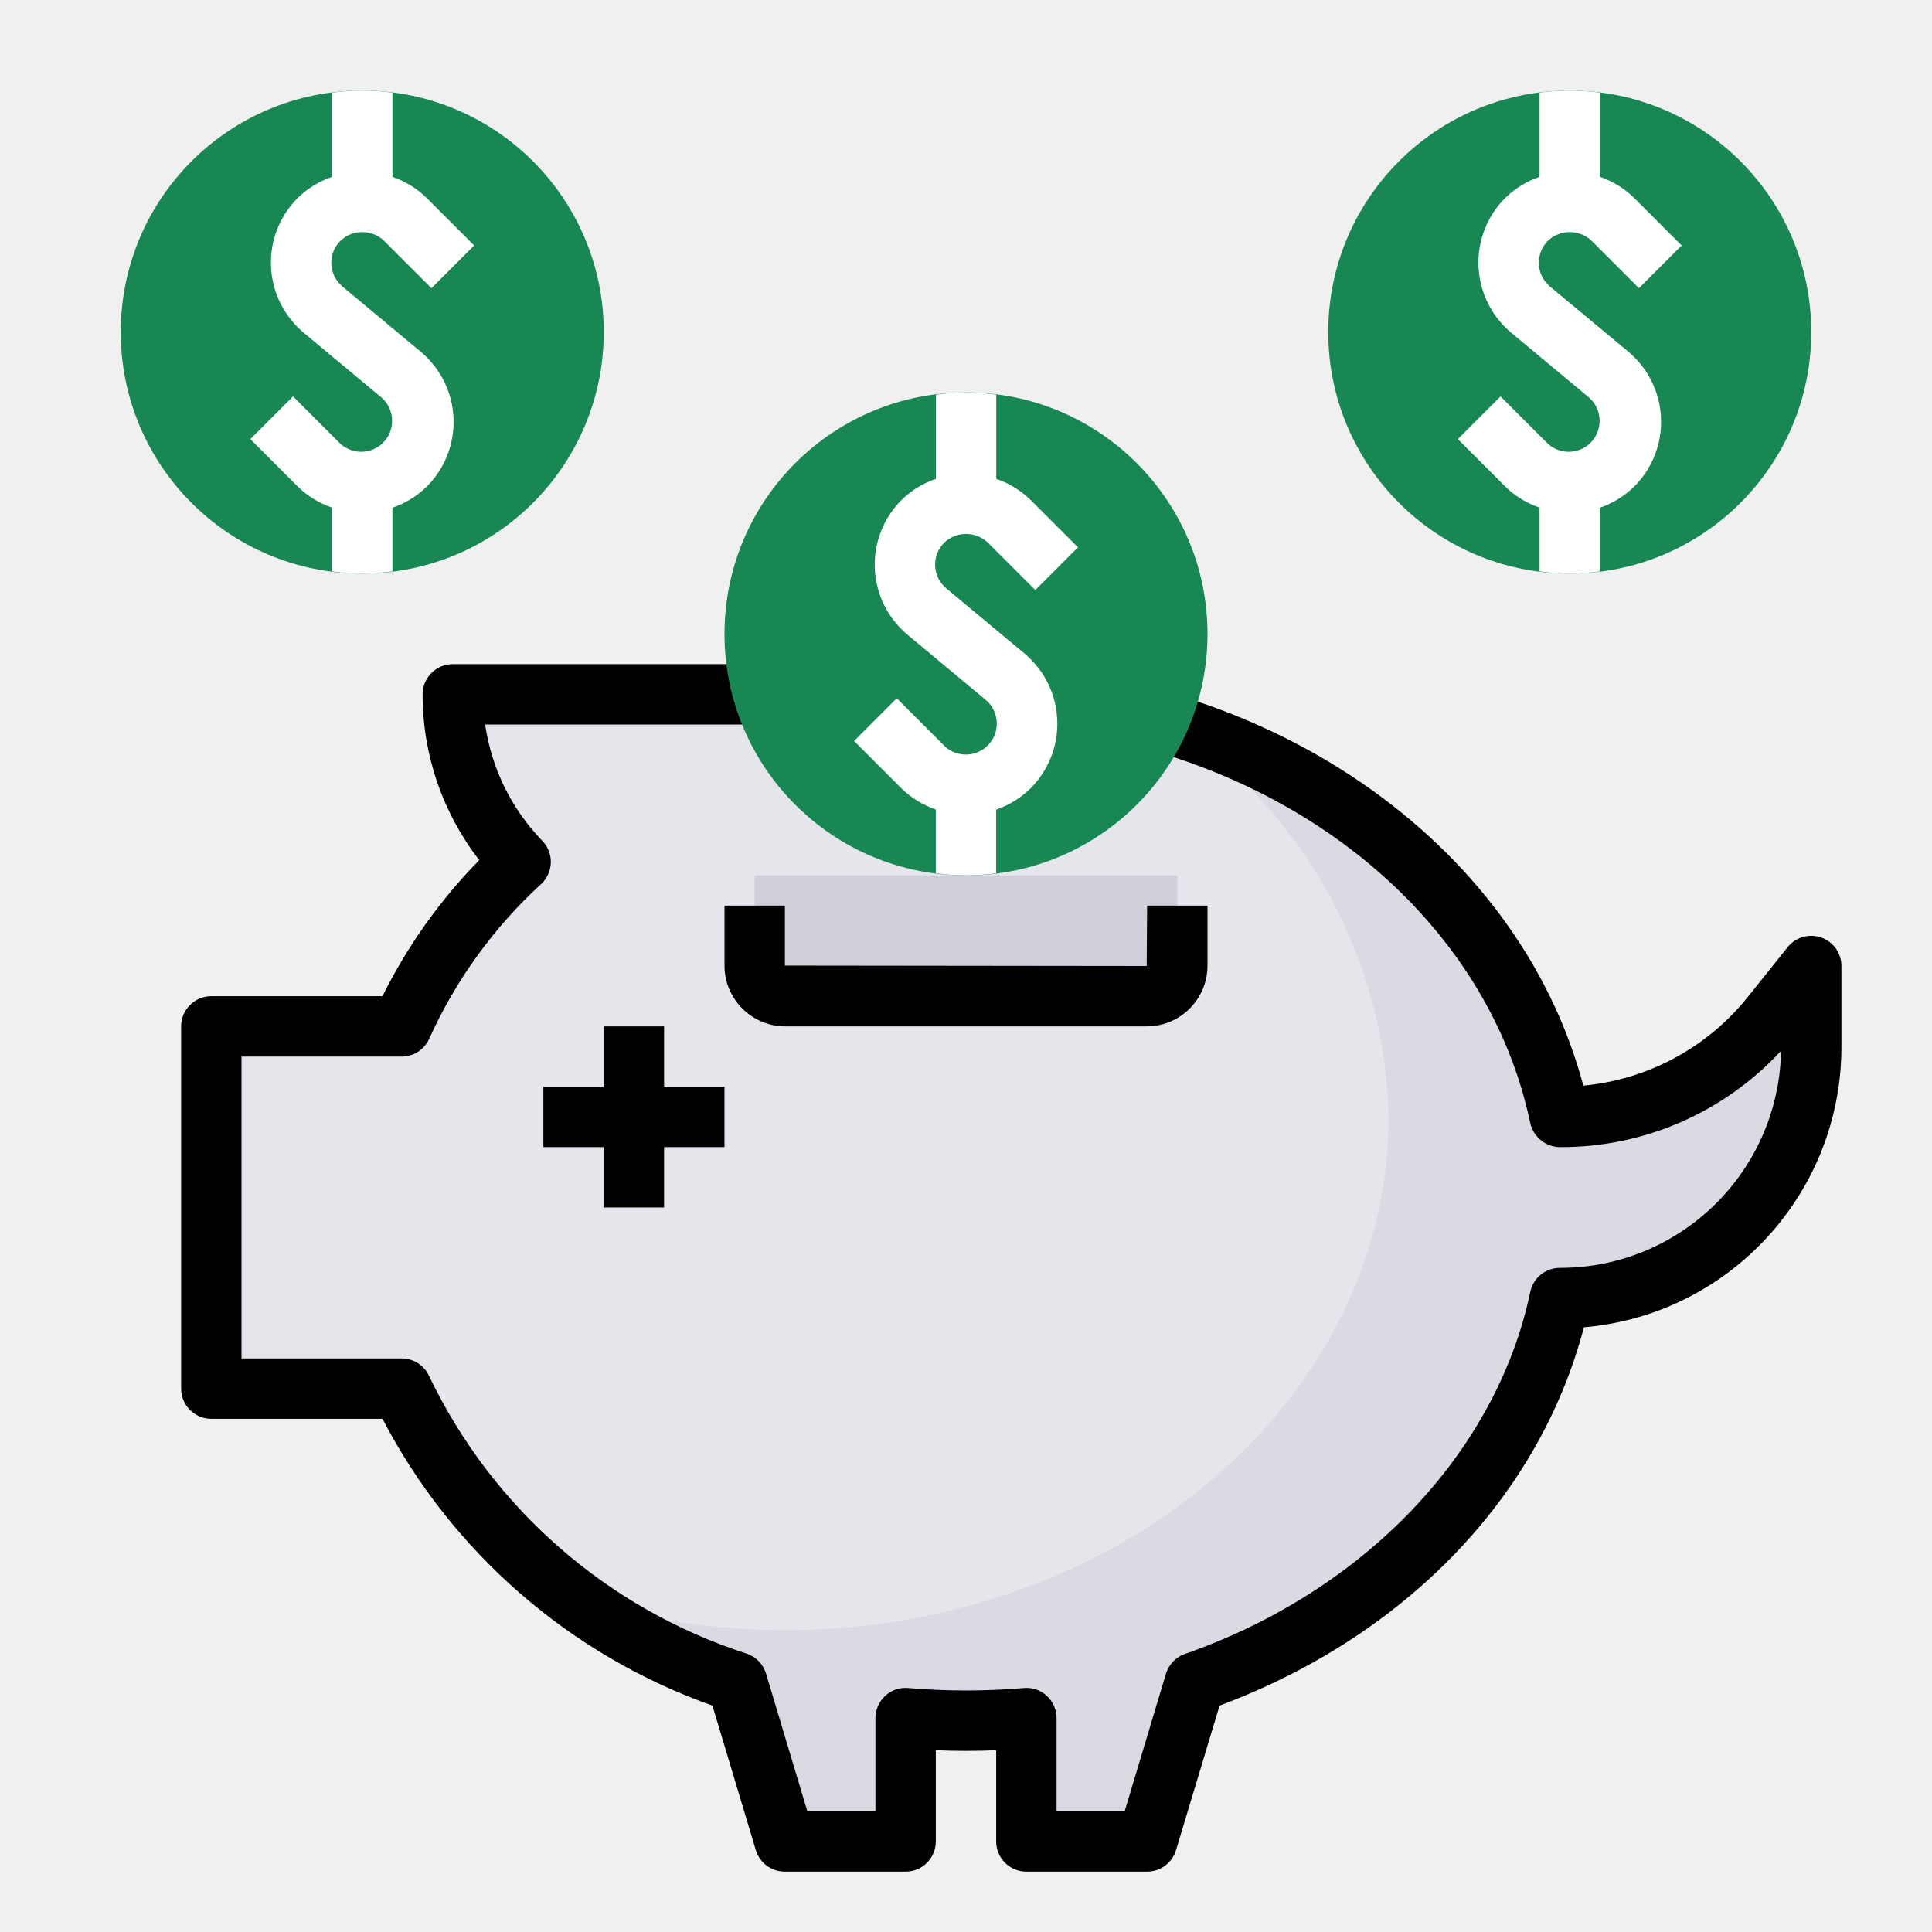
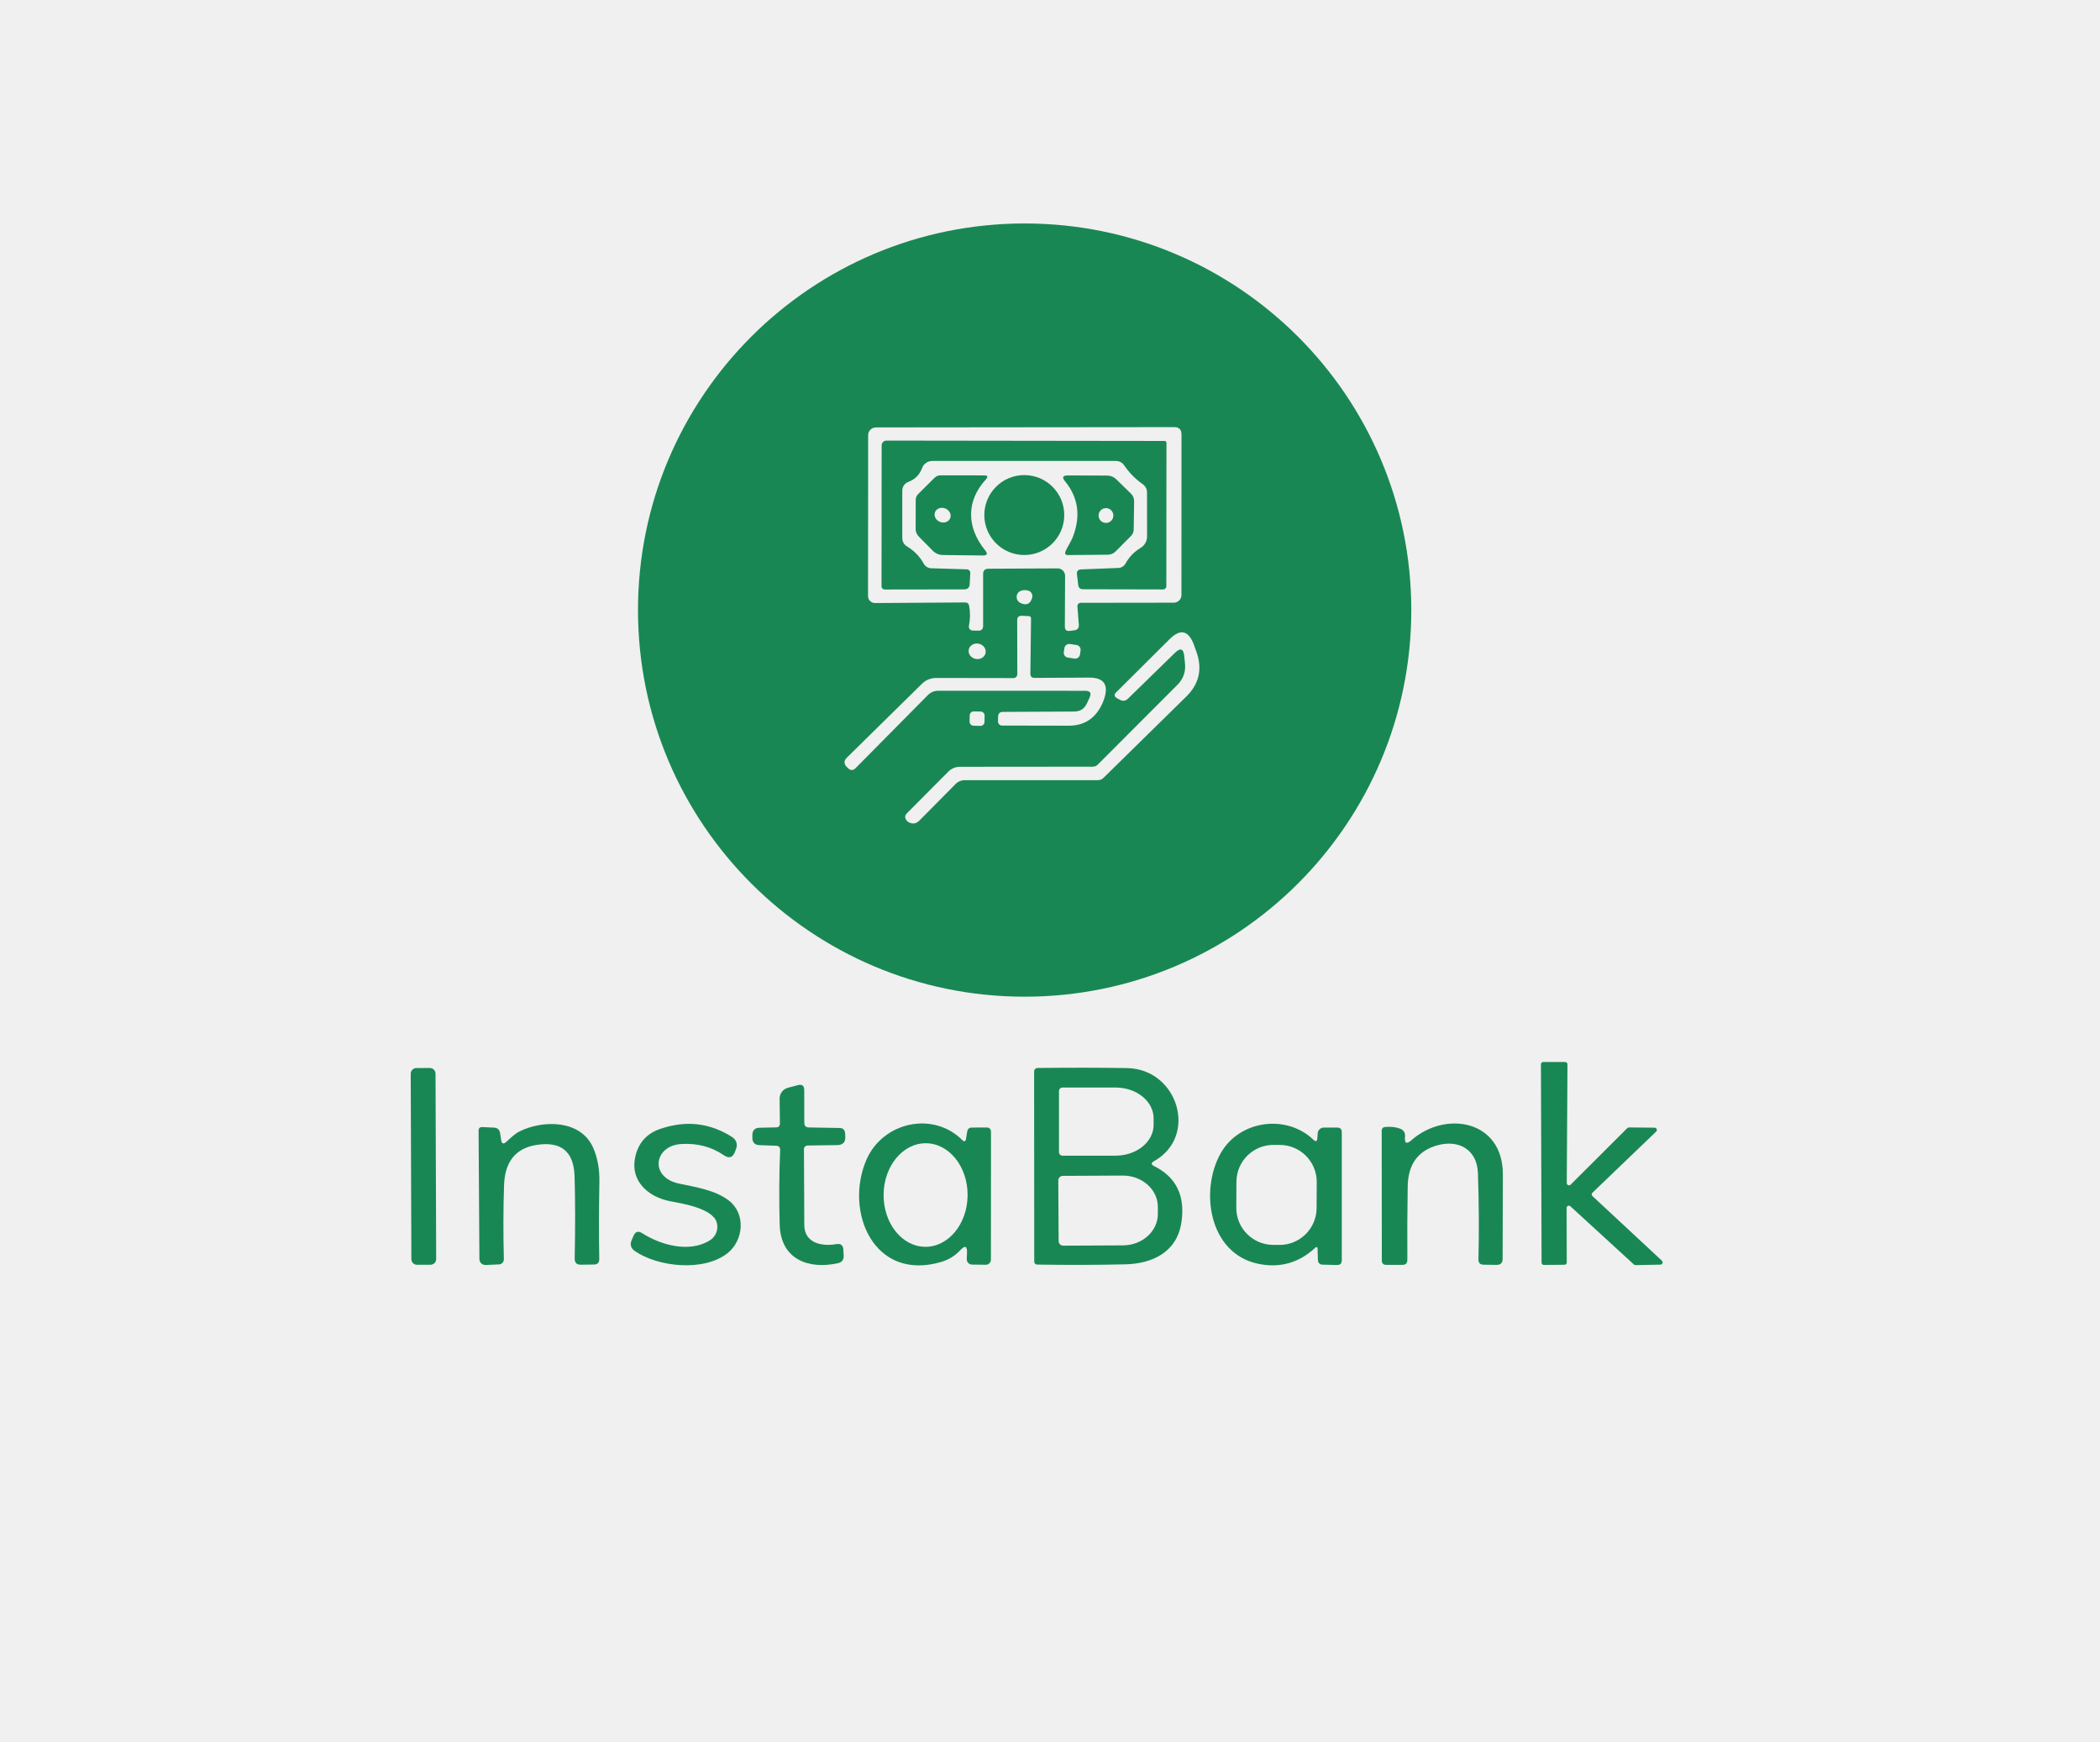
- <svg xmlns="http://www.w3.org/2000/svg" width="800px" height="800px" viewBox="0 0 64 64" id="fill" fill="#000000">
-   <g id="SVGRepo_bgCarrier" stroke-width="0" />
-   <g id="SVGRepo_tracerCarrier" stroke-linecap="round" stroke-linejoin="round" />
-   <g id="SVGRepo_iconCarrier">
-     <path d="M58.694,33.633A8.974,8.974,0,0,1,51.688,37H51.67C50,29.044,41.839,23,32,23c-.338,0-.667.029-1,.043V23H15a7.966,7.966,0,0,0,2.247,5.551A16.786,16.786,0,0,0,13.306,34H7V46h6.306a18.678,18.678,0,0,0,11.112,9.727L26,61h4V56.914c.658.056,1.325.086,2,.086s1.342-.03,2-.086V61h4l1.582-5.273C45.815,53.554,50.456,48.784,51.67,43h.018A8.313,8.313,0,0,0,60,34.688V32Z" style="fill:#e5e6eb" />
-     <path d="M39,29v2.986A1.014,1.014,0,0,1,37.986,33H26.014A1.014,1.014,0,0,1,25,31.986V29Z" style="fill:#cfcfd9" />
-     <circle cx="52" cy="11" r="8" style="fill:#198754" />
-     <path d="M54.139,16.114a3.027,3.027,0,0,0-.2-4.464L51.344,9.491a1.026,1.026,0,0,1-.069-1.513,1.051,1.051,0,0,1,1.45,0l1.568,1.568,1.414-1.414L54.139,6.563A3,3,0,0,0,53,5.859V3.069a7.281,7.281,0,0,0-2,0v2.79a3,3,0,0,0-1.139.7,3.027,3.027,0,0,0,.2,4.464l2.593,2.16A1.025,1.025,0,1,1,51.275,14.7l-1.568-1.568-1.414,1.414,1.568,1.569a3.008,3.008,0,0,0,1.139.7v2.113a7.281,7.281,0,0,0,2,0V16.818A3,3,0,0,0,54.139,16.114Z" style="fill:#fff" />
-     <circle cx="12" cy="11" r="8" style="fill:#198754" />
-     <path d="M11.344,9.491a1.026,1.026,0,0,1-.069-1.513,1.051,1.051,0,0,1,1.45,0l1.568,1.568,1.414-1.414L14.139,6.563A3,3,0,0,0,13,5.859V3.069a7.281,7.281,0,0,0-2,0v2.79a3,3,0,0,0-1.139.7,3.027,3.027,0,0,0,.2,4.464l2.593,2.16A1.025,1.025,0,1,1,11.275,14.7L9.707,13.132,8.293,14.546l1.568,1.569a3.008,3.008,0,0,0,1.139.7v2.113a7.281,7.281,0,0,0,2,0V16.818a3,3,0,0,0,1.139-.7,3.027,3.027,0,0,0-.2-4.464Z" style="fill:#fff" />
-     <polygon points="24 36 22 36 22 34 20 34 20 36 18 36 18 38 20 38 20 40 22 40 22 38 24 38 24 36" style="fill:#fff" />
-     <path d="M58.694,33.633A8.974,8.974,0,0,1,51.688,37H51.67c-1.254-5.979-6.176-10.877-12.721-12.942A16.06,16.06,0,0,1,46,37c0,9.389-8.954,17-20,17a23.054,23.054,0,0,1-6.968-1.082,20.745,20.745,0,0,0,5.386,2.809L26,61h4V56.914c.658.056,1.325.086,2,.086s1.342-.03,2-.086V61h4l1.582-5.273C45.815,53.554,50.456,48.784,51.67,43h.018A8.313,8.313,0,0,0,60,34.688V32Z" style="fill:#d9dae2" />
-     <polygon points="22 34 20 34 20 36 18 36 18 38 20 38 20 40 22 40 22 38 24 38 24 36 22 36 22 34" />
-     <path d="M37.986,32,26,31.986V30H24v1.986A2.016,2.016,0,0,0,26.014,34H37.986A2.016,2.016,0,0,0,40,31.986V30H38Z" />
-     <path d="M60.331,31.057a1,1,0,0,0-1.112.318l-1.307,1.633a7.925,7.925,0,0,1-5.462,2.955C50.281,27.822,41.834,22,32,22c-.239,0-.475.013-.71.026l-.05,0A1,1,0,0,0,31,22H15a1,1,0,0,0-1,1,8.936,8.936,0,0,0,1.876,5.492A17.668,17.668,0,0,0,12.67,33H7a1,1,0,0,0-1,1V46a1,1,0,0,0,1,1h5.67A19.775,19.775,0,0,0,23.6,56.5l1.438,4.79A1,1,0,0,0,26,62h4a1,1,0,0,0,1-1V57.979c.674.029,1.326.029,2,0V61a1,1,0,0,0,1,1h4a1,1,0,0,0,.958-.713L40.4,56.5C46.56,54.2,51,49.574,52.469,43.968A9.326,9.326,0,0,0,61,34.688V32A1,1,0,0,0,60.331,31.057ZM51.67,42a1,1,0,0,0-.979.8c-1.117,5.323-5.5,9.917-11.438,11.988a1,1,0,0,0-.629.657L37.256,60H35V56.914a1,1,0,0,0-.323-.736.985.985,0,0,0-.761-.26,22.494,22.494,0,0,1-3.832,0,.983.983,0,0,0-.761.26,1,1,0,0,0-.323.736V60H26.744l-1.368-4.56a1,1,0,0,0-.629-.657A17.707,17.707,0,0,1,14.22,45.594,1,1,0,0,0,13.306,45H8V35h5.306a1,1,0,0,0,.914-.594,15.732,15.732,0,0,1,3.708-5.123,1,1,0,0,0,.039-1.427A6.971,6.971,0,0,1,16.071,24H30.71a.888.888,0,0,0,.331.042l.364-.019C31.6,24.012,31.8,24,32,24c9.226,0,17.086,5.554,18.691,13.2a1.019,1.019,0,0,0,1,.8A9.918,9.918,0,0,0,59,34.81,7.324,7.324,0,0,1,51.67,42Z" />
-     <circle cx="32" cy="21" r="8" style="fill:#198754" />
-     <path d="M34.139,26.114a3.027,3.027,0,0,0-.2-4.464l-2.593-2.159a1.026,1.026,0,0,1-.069-1.513,1.051,1.051,0,0,1,1.45,0l1.568,1.568,1.414-1.414-1.568-1.569a3,3,0,0,0-1.139-.7v-2.79a7.281,7.281,0,0,0-2,0v2.79a3,3,0,0,0-1.139.7,3.027,3.027,0,0,0,.2,4.464l2.593,2.16A1.025,1.025,0,1,1,31.275,24.7l-1.568-1.568-1.414,1.414,1.568,1.569a3.008,3.008,0,0,0,1.139.7v2.113a7.281,7.281,0,0,0,2,0V26.818A3,3,0,0,0,34.139,26.114Z" style="fill:#fff" />
-   </g>
+ <svg xmlns="http://www.w3.org/2000/svg" version="1.1" viewBox="0.00 0.00 352.00 292.00">
+   <path d=" M 236.56 102.27 A 64.81 64.81 0.0 0 1 171.75 167.08 A 64.81 64.81 0.0 0 1 106.94 102.27 A 64.81 64.81 0.0 0 1 171.75 37.46 A 64.81 64.81 0.0 0 1 236.56 102.27 Z M 181.25 101.05 L 196.75 101.03 A 1.28 1.28 0.0 0 0 198.03 99.75 L 198.04 72.82 Q 198.04 71.60 196.82 71.60 L 146.81 71.65 A 1.30 1.29 -0.2 0 0 145.52 72.94 L 145.50 99.93 A 1.17 1.16 -0.2 0 0 146.68 101.09 L 161.76 100.99 Q 162.35 100.99 162.45 101.57 Q 162.75 103.25 162.41 104.93 A 0.65 0.64 6.7 0 0 163.03 105.70 Q 163.06 105.70 163.97 105.72 Q 164.79 105.73 164.79 104.91 L 164.79 96.22 Q 164.79 95.35 165.66 95.34 L 177.28 95.28 A 1.25 1.24 89.8 0 1 178.53 96.53 L 178.49 105.04 Q 178.49 105.85 179.29 105.76 L 180.04 105.67 Q 180.90 105.57 180.83 104.71 L 180.60 101.76 Q 180.54 101.05 181.25 101.05 Z M 173.01 100.20 A 0.97 0.96 -73.8 0 0 172.36 99.01 Q 171.76 98.84 171.20 99.01 A 1.11 1.11 0.0 0 0 171.05 101.08 Q 172.55 101.80 173.01 100.20 Z M 182.19 117.91 Q 181.55 119.28 180.04 119.28 L 168.11 119.34 Q 167.31 119.34 167.30 120.14 L 167.29 120.95 A 0.67 0.67 0.0 0 0 167.96 121.63 L 179.15 121.65 Q 182.83 121.65 184.55 118.39 Q 184.89 117.76 185.11 117.06 Q 186.21 113.57 182.55 113.59 L 173.42 113.64 Q 172.70 113.65 172.71 112.92 L 172.82 103.68 Q 172.82 103.30 172.44 103.28 L 171.27 103.23 Q 170.50 103.20 170.50 103.98 L 170.52 113.01 A 0.65 0.65 0.0 0 1 169.87 113.67 L 156.90 113.65 A 3.36 3.36 0.0 0 0 154.55 114.61 L 141.96 127.00 Q 141.15 127.79 141.96 128.59 L 142.14 128.77 Q 142.78 129.40 143.42 128.76 L 155.53 116.52 A 2.45 2.44 -67.6 0 1 157.27 115.79 L 181.90 115.80 Q 183.17 115.80 182.63 116.95 L 182.19 117.91 Z M 198.64 111.36 A 4.26 4.24 -25.2 0 1 197.41 114.75 L 183.98 128.20 A 1.11 1.09 22.0 0 1 183.20 128.52 L 160.89 128.54 A 2.71 2.70 22.4 0 0 158.98 129.33 L 152.03 136.32 Q 151.47 136.88 151.94 137.51 Q 152.11 137.75 152.39 137.88 Q 153.35 138.32 154.10 137.56 L 160.17 131.43 A 2.22 2.22 0.0 0 1 161.74 130.78 L 184.03 130.78 Q 184.57 130.78 184.95 130.41 L 198.85 116.76 Q 202.01 113.66 200.61 109.45 Q 200.37 108.74 200.11 108.05 Q 198.74 104.45 196.02 107.17 L 187.09 116.06 Q 186.51 116.64 187.23 117.04 L 187.70 117.30 Q 188.46 117.72 189.07 117.12 L 196.93 109.45 Q 198.33 108.08 198.51 110.03 Q 198.58 110.69 198.64 111.36 Z M 165.202 109.462 A 1.44 1.30 11.3 0 0 164.045 107.905 A 1.44 1.30 11.3 0 0 162.378 108.898 A 1.44 1.30 11.3 0 0 163.535 110.455 A 1.44 1.30 11.3 0 0 165.202 109.462 Z M 181.125 109.044 A 0.81 0.81 0.0 0 0 180.442 108.124 L 179.334 107.96 A 0.81 0.81 0.0 0 0 178.414 108.644 L 178.315 109.316 A 0.81 0.81 0.0 0 0 178.998 110.236 L 180.106 110.4 A 0.81 0.81 0.0 0 0 181.026 109.716 L 181.125 109.044 Z M 165.04 119.964 A 0.67 0.67 0.0 0 0 164.383 119.281 L 163.223 119.259 A 0.67 0.67 0.0 0 0 162.54 119.916 L 162.52 120.976 A 0.67 0.67 0.0 0 0 163.177 121.659 L 164.337 121.681 A 0.67 0.67 0.0 0 0 165.02 121.024 L 165.04 119.964 Z" style="fill: rgb(25, 135, 84);" />
+   <path d=" M 154.56 78.46 Q 153.93 80.16 152.26 80.78 A 1.56 1.55 80.1 0 0 151.24 82.24 L 151.24 90.21 A 1.61 1.61 0.0 0 0 152.02 91.59 Q 153.86 92.70 154.84 94.50 A 1.48 1.46 76.1 0 0 156.09 95.26 L 162.06 95.44 A 0.60 0.59 2.4 0 1 162.64 96.06 L 162.54 97.91 Q 162.50 98.80 161.60 98.80 L 148.29 98.82 A 0.53 0.53 0.0 0 1 147.76 98.29 L 147.78 74.67 A 0.81 0.80 -90.0 0 1 148.58 73.86 L 195.22 73.92 A 0.30 0.30 0.0 0 1 195.52 74.22 L 195.50 98.28 A 0.53 0.53 0.0 0 1 194.97 98.81 L 181.55 98.78 Q 180.81 98.78 180.73 98.05 L 180.52 96.28 Q 180.42 95.48 181.22 95.45 L 187.46 95.21 A 1.42 1.42 0.0 0 0 188.65 94.48 Q 189.55 92.83 191.18 91.85 A 2.24 2.23 74.6 0 0 192.27 89.93 L 192.26 82.58 Q 192.26 81.66 191.50 81.13 Q 189.71 79.88 188.45 78.03 Q 187.93 77.27 187.01 77.27 L 156.27 77.27 A 1.82 1.82 0.0 0 0 154.56 78.46 Z" style="fill: rgb(25, 135, 84);" />
+   <path d=" M 165.26 80.36 C 161.95 83.94 161.97 88.38 165.15 92.28 Q 165.84 93.13 164.74 93.12 L 158.09 93.04 Q 157.05 93.03 156.32 92.29 L 154.00 89.94 A 1.79 1.77 -67.7 0 1 153.48 88.68 L 153.49 83.83 Q 153.49 83.23 153.91 82.81 L 156.63 80.11 Q 157.07 79.67 157.70 79.68 L 164.97 79.69 Q 165.86 79.70 165.26 80.36 Z M 159.272 86.869 A 1.37 1.21 21.8 0 0 158.449 85.237 A 1.37 1.21 21.8 0 0 156.728 85.851 A 1.37 1.21 21.8 0 0 157.551 87.484 A 1.37 1.21 21.8 0 0 159.272 86.869 Z" style="fill: rgb(25, 135, 84);" />
+   <circle cx="171.69" cy="86.34" r="6.70" style="fill: rgb(25, 135, 84);" />
+   <path d=" M 179.93 89.74 Q 181.77 84.64 178.52 80.68 Q 177.71 79.70 178.98 79.70 L 185.52 79.72 Q 186.47 79.72 187.14 80.38 L 189.57 82.75 Q 190.10 83.27 190.10 84.03 L 190.03 88.76 A 1.55 1.52 -23.3 0 1 189.59 89.83 L 187.03 92.41 Q 186.46 92.99 185.65 92.99 L 179.06 93.05 Q 178.31 93.05 178.62 92.37 C 179.04 91.47 179.59 90.70 179.93 89.74 Z M 186.62 86.42 A 1.24 1.24 0.0 0 0 185.38 85.18 A 1.24 1.24 0.0 0 0 184.14 86.42 A 1.24 1.24 0.0 0 0 185.38 87.66 A 1.24 1.24 0.0 0 0 186.62 86.42 Z" style="fill: rgb(25, 135, 84);" />
+   <path d="M 273.038 188.997 L 277.338 189.037 C 277.631 189.035 277.816 189.35 277.672 189.604 C 277.652 189.639 277.627 189.67 277.598 189.697 L 266.918 199.947 C 266.761 200.097 266.761 200.347 266.918 200.497 L 278.568 211.337 C 278.784 211.535 278.704 211.892 278.425 211.98 C 278.391 211.991 278.355 211.996 278.318 211.997 L 274.138 212.077 C 274.042 212.078 273.949 212.042 273.878 211.977 L 263.228 202.217 C 263.015 202.017 262.665 202.123 262.598 202.408 C 262.591 202.437 262.588 202.467 262.588 202.497 L 262.618 211.637 C 262.618 211.847 262.448 212.017 262.238 212.017 L 258.778 212.047 C 258.568 212.047 258.398 211.877 258.398 211.667 L 258.288 178.407 C 258.288 178.197 258.458 178.027 258.668 178.027 L 262.358 178.027 C 262.568 178.027 262.738 178.197 262.738 178.407 L 262.618 198.327 C 262.624 198.62 262.944 198.796 263.194 198.645 C 263.217 198.632 263.239 198.615 263.258 198.597 L 272.768 189.107 C 272.84 189.036 272.937 188.996 273.038 188.997 Z" style="fill: rgb(25, 135, 84);" />
+   <rect x="-2.08" y="-16.49" transform="matrix(0.999994, -0.003491, 0.003491, 0.999994, 70.97814, 195.5267)" width="4.16" height="32.98" rx="0.95" style="fill: rgb(25, 135, 84);" />
+   <path d="M 193.448 195.477 C 197.201 197.337 198.721 200.52 198.008 205.027 C 197.238 209.897 193.148 211.847 188.608 211.947 C 183.828 212.054 178.905 212.067 173.838 211.987 C 173.573 211.987 173.358 211.768 173.358 211.497 L 173.338 179.707 C 173.338 179.254 173.561 179.027 174.008 179.027 C 179.461 178.967 184.435 178.974 188.928 179.047 C 197.438 179.197 200.908 190.477 193.428 194.657 C 192.921 194.944 192.928 195.217 193.448 195.477 Z M 177.508 182.887 L 177.508 193.147 C 177.508 193.467 177.768 193.727 178.088 193.727 L 186.998 193.727 C 190.516 193.727 193.368 191.412 193.368 188.557 L 193.368 187.477 C 193.368 184.622 190.516 182.307 186.998 182.307 L 178.088 182.307 C 177.768 182.307 177.508 182.567 177.508 182.887 Z M 177.388 197.887 L 177.448 208.047 C 177.448 208.472 177.793 208.817 178.218 208.817 L 188.248 208.767 C 191.483 208.749 194.093 206.381 194.078 203.477 L 194.078 202.297 C 194.063 199.391 191.426 197.049 188.188 197.067 L 178.158 197.117 C 177.733 197.117 177.388 197.462 177.388 197.887 Z" style="fill: rgb(25, 135, 84);" />
+   <path d="M 135.568 188.997 L 140.718 189.087 C 141.311 189.1 141.625 189.407 141.658 190.007 L 141.688 190.517 C 141.741 191.457 141.298 191.937 140.358 191.957 L 135.348 192.027 C 135.021 192.033 134.758 192.295 134.758 192.617 C 134.765 196.917 134.785 201.167 134.818 205.367 C 134.838 208.397 137.758 208.977 140.168 208.557 C 140.928 208.424 141.328 208.74 141.368 209.507 L 141.418 210.487 C 141.451 211.18 141.128 211.604 140.448 211.757 C 135.438 212.857 130.828 211.067 130.688 205.247 C 130.575 200.834 130.601 196.68 130.768 192.787 C 130.781 192.327 130.561 192.087 130.108 192.067 L 127.298 191.967 C 126.505 191.934 126.108 191.517 126.108 190.717 L 126.108 190.307 C 126.108 189.487 126.515 189.067 127.328 189.047 L 130.078 188.987 C 130.518 188.98 130.735 188.754 130.728 188.307 L 130.678 184.167 C 130.672 183.314 131.244 182.566 132.068 182.347 L 133.738 181.907 C 134.445 181.72 134.801 181.997 134.808 182.737 L 134.818 188.227 C 134.818 188.727 135.068 188.984 135.568 188.997 Z" style="fill: rgb(25, 135, 84);" />
+   <path d="M 161.898 191.057 L 162.118 189.707 C 162.191 189.247 162.458 189.017 162.918 189.017 L 165.348 189.007 C 165.855 189 166.108 189.254 166.108 189.767 L 166.098 211.157 C 166.098 211.636 165.707 212.023 165.228 212.017 L 162.928 211.987 C 162.424 211.982 162.025 211.56 162.048 211.057 L 162.088 210.047 C 162.141 208.874 161.765 208.717 160.958 209.577 C 160.085 210.51 159.041 211.16 157.828 211.527 C 146.428 214.927 141.498 203.057 145.228 194.417 C 147.988 188.047 156.508 186.187 161.398 191.217 C 161.55 191.381 161.822 191.318 161.888 191.105 C 161.893 191.089 161.896 191.073 161.898 191.057 Z M 155.088 209.007 C 158.976 209.034 162.154 205.17 162.188 200.376 C 162.221 195.582 159.097 191.674 155.209 191.647 C 151.321 191.62 148.142 195.484 148.108 200.278 C 148.075 205.072 151.2 208.98 155.088 209.007 Z" style="fill: rgb(25, 135, 84);" />
+   <path d="M 220.848 209.237 C 220.842 209.091 220.679 209.007 220.556 209.085 C 220.546 209.092 220.537 209.099 220.528 209.107 C 217.755 211.707 214.535 212.62 210.868 211.847 C 202.618 210.107 201.088 199.577 204.608 193.327 C 207.698 187.827 215.568 186.687 220.138 191.047 C 220.551 191.44 220.778 191.354 220.818 190.787 L 220.868 189.977 C 220.91 189.434 221.364 189.015 221.908 189.017 L 224.128 189.017 C 224.648 189.017 224.908 189.277 224.908 189.797 L 224.908 211.277 C 224.908 211.81 224.641 212.07 224.108 212.057 L 221.638 211.997 C 221.241 211.992 220.919 211.674 220.908 211.277 L 220.848 209.237 Z M 220.709 198.162 C 220.727 194.738 217.966 191.948 214.542 191.93 L 213.482 191.924 C 210.058 191.906 207.268 194.668 207.25 198.092 L 207.227 202.452 C 207.209 205.876 209.97 208.666 213.394 208.684 L 214.454 208.69 C 217.878 208.708 220.669 205.946 220.687 202.522 L 220.709 198.162 Z" style="fill: rgb(25, 135, 84);" />
+   <path d="M 235.508 190.577 C 235.401 191.677 235.765 191.86 236.598 191.127 C 242.258 186.137 251.948 187.707 251.908 196.917 C 251.888 201.95 251.875 206.657 251.868 211.037 C 251.868 211.71 251.531 212.044 250.858 212.037 L 248.678 212.007 C 248.085 212 247.798 211.7 247.818 211.107 C 247.931 206.48 247.901 201.667 247.728 196.667 C 247.588 192.667 244.488 191.007 240.948 191.987 C 237.681 192.894 236.018 195.19 235.958 198.877 C 235.891 202.997 235.871 207.104 235.898 211.197 C 235.905 211.757 235.628 212.037 235.068 212.037 L 232.368 212.037 C 231.868 212.037 231.618 211.787 231.618 211.287 L 231.598 189.577 C 231.598 189.17 231.801 188.95 232.208 188.917 C 233.121 188.844 233.925 188.93 234.618 189.177 C 235.278 189.41 235.575 189.877 235.508 190.577 Z" style="fill: rgb(25, 135, 84);" />
+   <path d="M 84.858 191.417 C 85.528 190.817 86.288 190.057 87.098 189.657 C 91.058 187.707 97.308 187.697 99.408 192.357 C 100.155 194.024 100.508 195.964 100.468 198.177 C 100.381 202.664 100.375 206.96 100.448 211.067 C 100.455 211.667 100.158 211.97 99.558 211.977 L 97.348 212.007 C 96.655 212.014 96.315 211.67 96.328 210.977 C 96.435 205.777 96.428 201.18 96.308 197.187 C 96.181 193.034 94.055 191.28 89.928 191.927 C 86.428 192.48 84.615 194.737 84.488 198.697 C 84.355 202.77 84.345 206.897 84.458 211.077 C 84.475 211.543 84.114 211.935 83.648 211.957 L 81.398 212.057 C 80.834 212.08 80.363 211.631 80.358 211.067 L 80.218 189.537 C 80.218 189.124 80.428 188.924 80.848 188.937 L 82.788 189.027 C 83.388 189.054 83.735 189.364 83.828 189.957 L 84.008 191.117 C 84.101 191.744 84.385 191.844 84.858 191.417 Z" style="fill: rgb(25, 135, 84);" />
+   <path d="M 114.188 191.777 C 109.618 192.057 108.818 197.337 113.798 198.407 C 116.548 198.997 119.798 199.467 122.098 201.197 C 125.098 203.447 124.628 207.967 121.938 210.087 C 117.928 213.227 110.288 212.387 106.408 209.717 C 105.728 209.244 105.555 208.627 105.888 207.867 L 106.188 207.167 C 106.501 206.447 106.988 206.3 107.648 206.727 C 110.808 208.747 115.588 210.057 118.998 207.917 C 120.004 207.285 120.47 206.064 120.138 204.927 C 119.458 202.567 114.438 201.767 112.338 201.367 C 108.648 200.657 105.608 197.987 106.468 193.977 C 106.981 191.61 108.368 190.037 110.628 189.257 C 114.961 187.757 119.008 188.217 122.768 190.637 C 123.4 191.046 123.662 191.837 123.398 192.537 L 123.198 193.077 C 122.831 194.057 122.215 194.254 121.348 193.667 C 119.268 192.24 116.881 191.61 114.188 191.777 Z" style="fill: rgb(25, 135, 84);" />
</svg>
